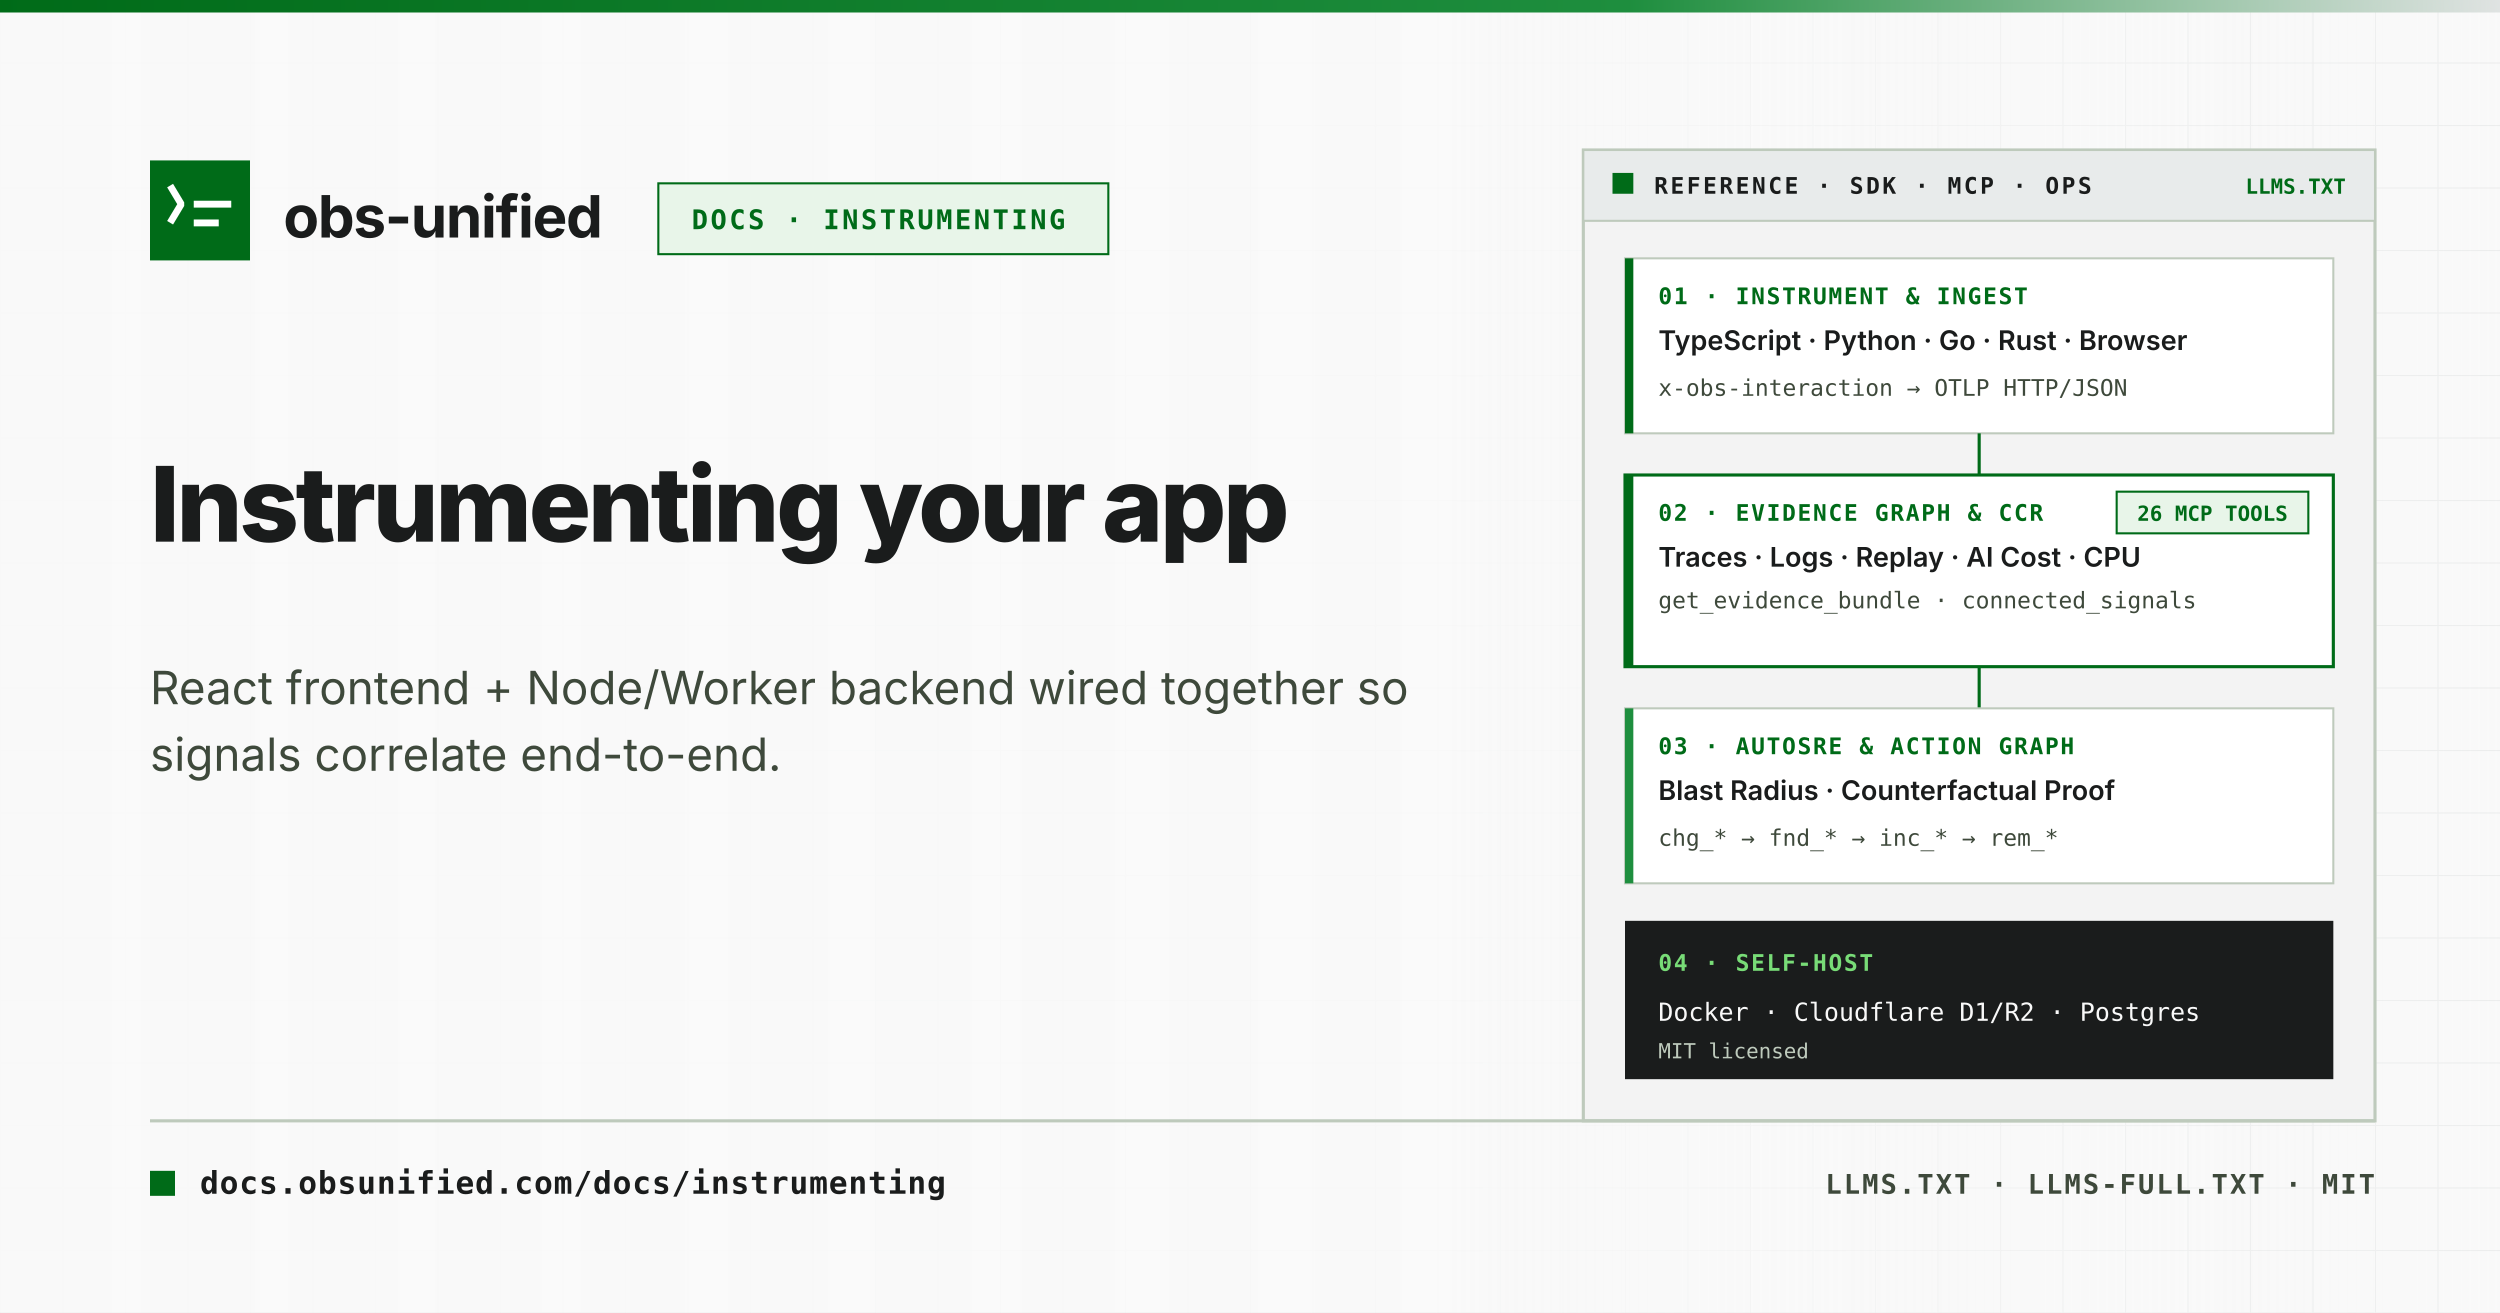
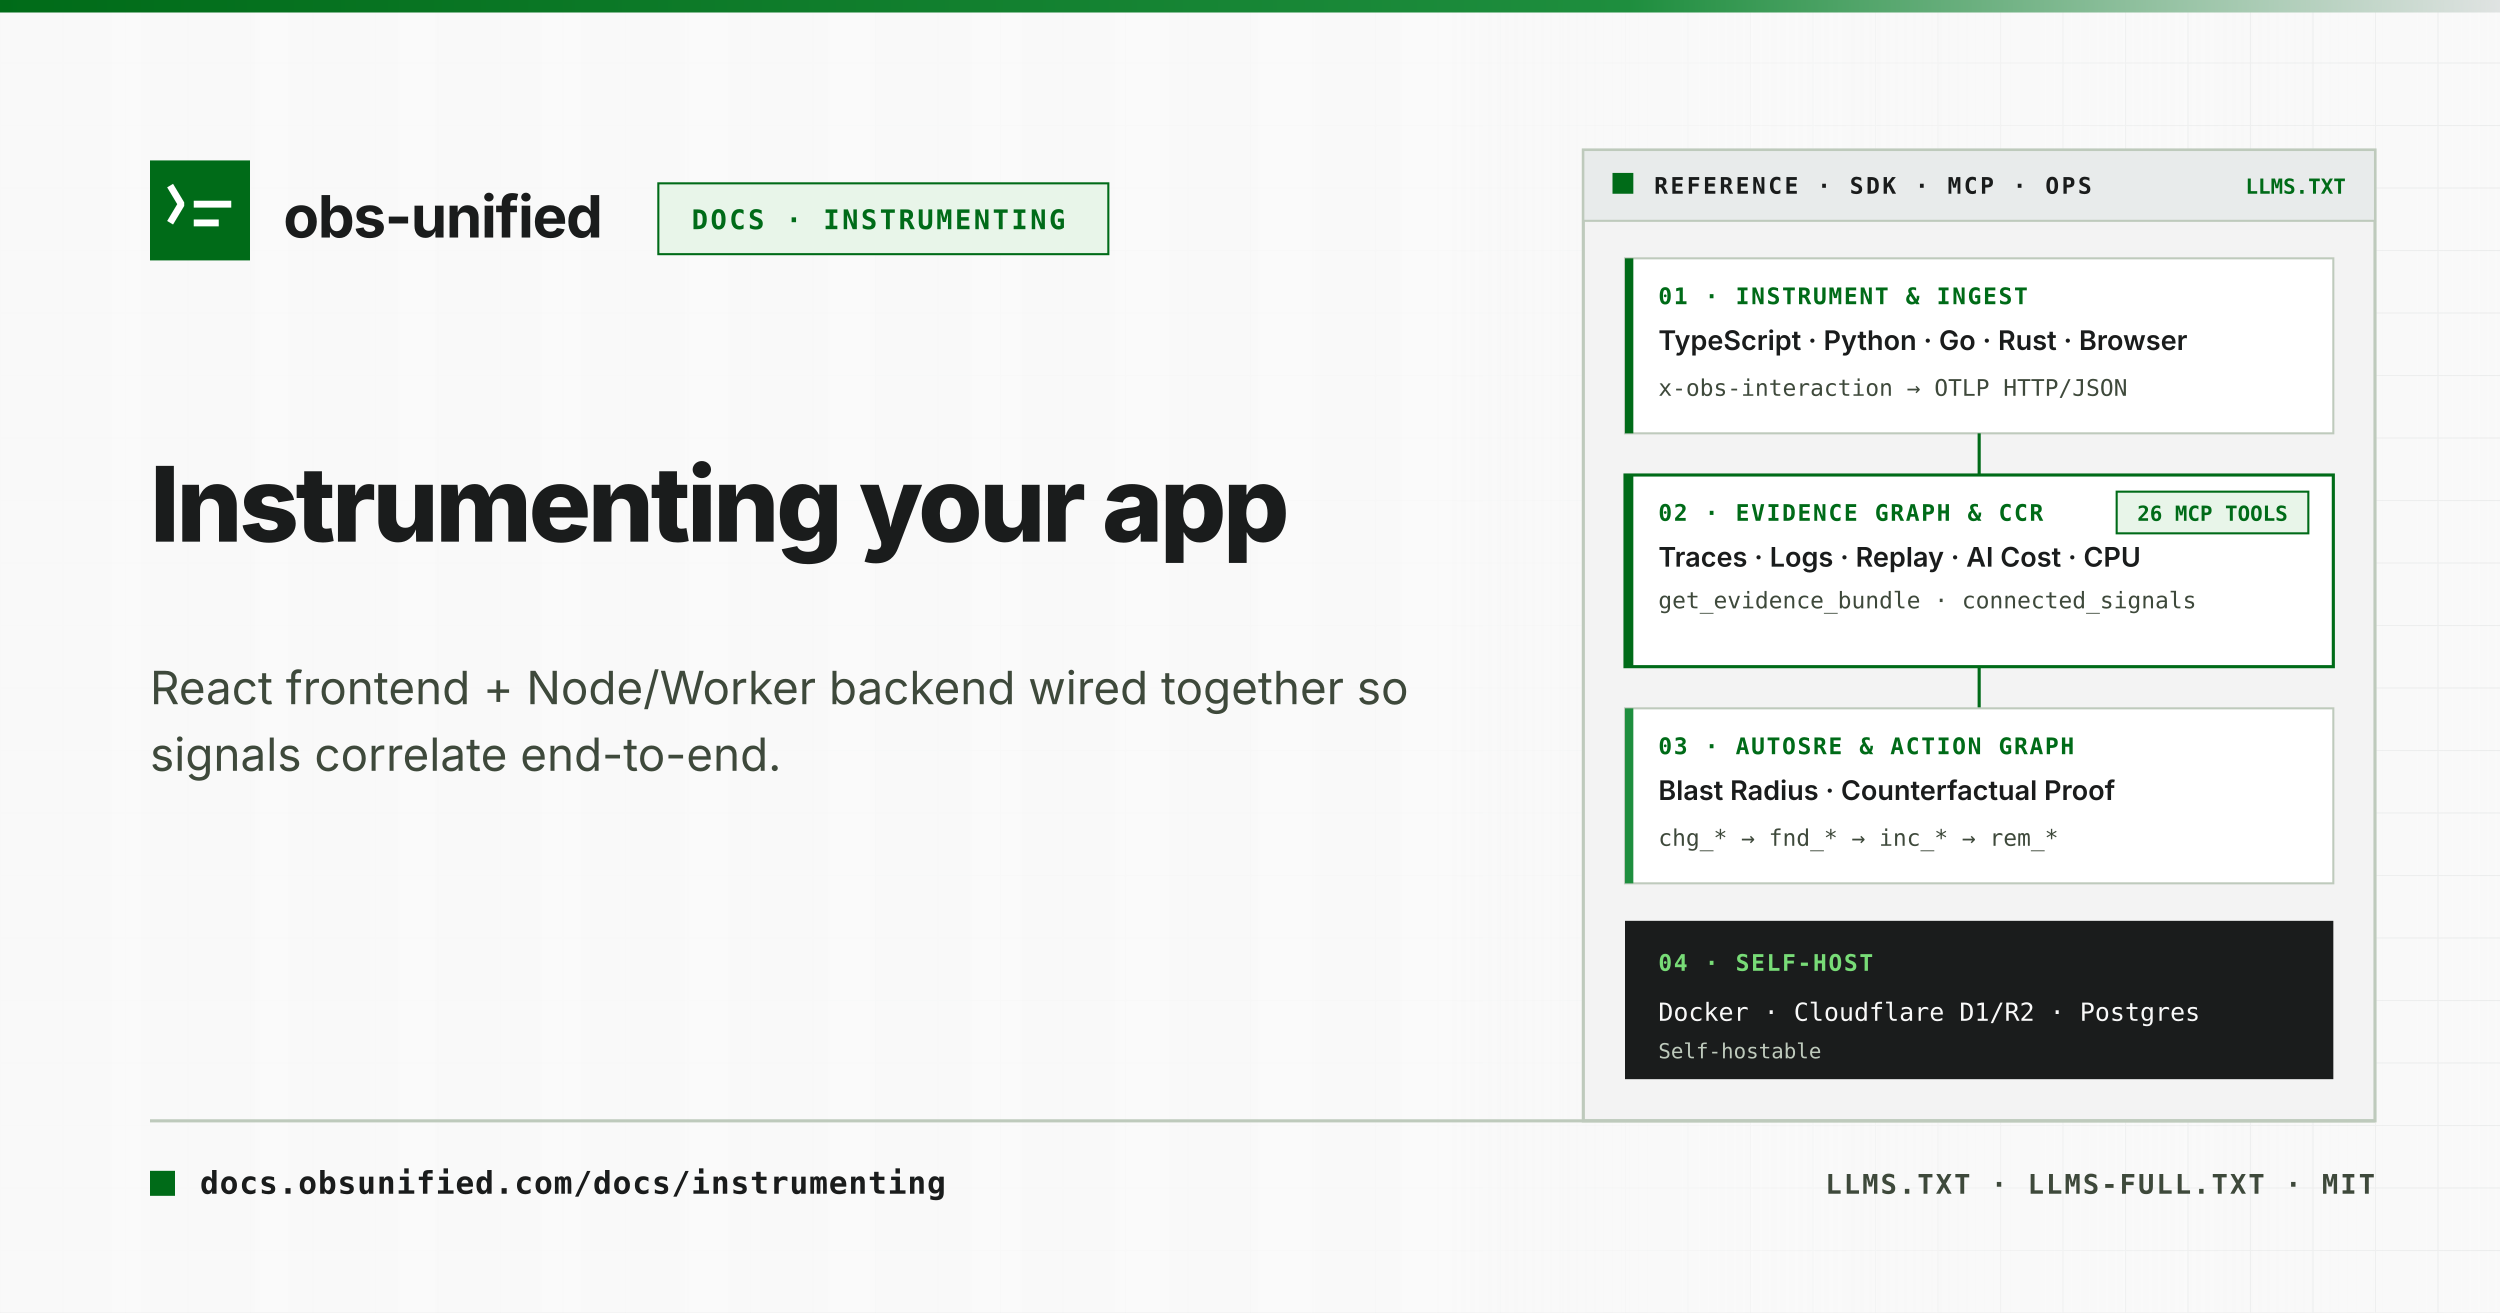
<svg xmlns="http://www.w3.org/2000/svg" viewBox="0 0 1200 630" width="1200" height="630" role="img" aria-label="Instrumenting your app — obs-unified documentation">
  <defs>
    <pattern id="grid" width="30" height="30" patternUnits="userSpaceOnUse">
      <path d="M 30 0 L 0 0 0 30" fill="none" stroke="#E2E4E4" stroke-width="1" />
    </pattern>
    <linearGradient id="surfaceFade" x1="0" y1="0" x2="1" y2="0">
      <stop offset="0%" stop-color="#F9F9F9" stop-opacity="0.97" />
      <stop offset="58%" stop-color="#F9F9F9" stop-opacity="0.93" />
      <stop offset="100%" stop-color="#F9F9F9" stop-opacity="0.45" />
    </linearGradient>
    <linearGradient id="accentBar" x1="0" y1="0" x2="1" y2="0">
      <stop offset="0%" stop-color="#006B18" />
      <stop offset="65%" stop-color="#1E8E3E" />
      <stop offset="100%" stop-color="#E2E4E4" />
    </linearGradient>
  </defs>
  <rect width="1200" height="630" fill="#F9F9F9" />
  <rect width="1200" height="630" fill="url(#grid)" />
  <rect width="1200" height="630" fill="url(#surfaceFade)" />
  <rect x="0" y="0" width="1200" height="6" fill="url(#accentBar)" />
  <g transform="translate(760, 72)">
    <rect x="0" y="0" width="380" height="466" fill="#F3F3F3" stroke="#BECABC" stroke-width="1.5" />
    <rect x="0" y="0" width="380" height="34" fill="#E8EBEB" stroke="#BECABC" stroke-width="1" />
    <rect x="14" y="11" width="10" height="10" fill="#006B18" />
    <text x="34" y="21" font-family="'JetBrains Mono', 'SFMono-Regular', Menlo, monospace" font-size="11" font-weight="700" fill="#1A1C1C" letter-spacing="1.2">REFERENCE · SDK · MCP · OPS</text>
    <text x="366" y="21" text-anchor="end" font-family="'JetBrains Mono', 'SFMono-Regular', Menlo, monospace" font-size="10" font-weight="600" fill="#006B18">LLMS.TXT</text>
    <rect x="20" y="52" width="340" height="84" fill="#FFFFFF" stroke="#BECABC" stroke-width="1" />
    <rect x="20" y="52" width="4" height="84" fill="#006B18" />
    <text x="36" y="74" font-family="'JetBrains Mono', 'SFMono-Regular', Menlo, monospace" font-size="11" font-weight="700" fill="#006B18" letter-spacing="0.8">01 · INSTRUMENT &amp; INGEST</text>
    <text x="36" y="96" font-family="'Inter', -apple-system, sans-serif" font-size="13" font-weight="600" fill="#1A1C1C">TypeScript · Python · Go · Rust · Browser</text>
    <text x="36" y="118" font-family="'JetBrains Mono', 'SFMono-Regular', Menlo, monospace" font-size="11" font-weight="500" fill="#3E493B">x-obs-interaction → OTLP HTTP/JSON</text>
    <line x1="190" y1="136" x2="190" y2="156" stroke="#006B18" stroke-width="1.5" />
    <rect x="20" y="156" width="340" height="92" fill="#FFFFFF" stroke="#006B18" stroke-width="1.5" />
    <rect x="20" y="156" width="4" height="92" fill="#006B18" />
    <text x="36" y="178" font-family="'JetBrains Mono', 'SFMono-Regular', Menlo, monospace" font-size="11" font-weight="700" fill="#006B18" letter-spacing="0.8">02 · EVIDENCE GRAPH &amp; CCR</text>
    <text x="36" y="200" font-family="'Inter', -apple-system, sans-serif" font-size="13" font-weight="600" fill="#1A1C1C">Traces · Logs · Replay · AI Cost · CPU</text>
    <text x="36" y="220" font-family="'JetBrains Mono', 'SFMono-Regular', Menlo, monospace" font-size="11" font-weight="500" fill="#3E493B">get_evidence_bundle · connected_signals</text>
    <rect x="256" y="164" width="92" height="20" fill="#E8F5E9" stroke="#006B18" stroke-width="1" />
    <text x="302" y="178" text-anchor="middle" font-family="'JetBrains Mono', 'SFMono-Regular', Menlo, monospace" font-size="10" font-weight="700" fill="#006B18">26 MCP TOOLS</text>
    <line x1="190" y1="248" x2="190" y2="268" stroke="#006B18" stroke-width="1.5" />
    <rect x="20" y="268" width="340" height="84" fill="#FFFFFF" stroke="#BECABC" stroke-width="1" />
    <rect x="20" y="268" width="4" height="84" fill="#1E8E3E" />
    <text x="36" y="290" font-family="'JetBrains Mono', 'SFMono-Regular', Menlo, monospace" font-size="11" font-weight="700" fill="#006B18" letter-spacing="0.8">03 · AUTOSRE &amp; ACTION GRAPH</text>
    <text x="36" y="312" font-family="'Inter', -apple-system, sans-serif" font-size="13" font-weight="600" fill="#1A1C1C">Blast Radius · Counterfactual Proof</text>
    <text x="36" y="334" font-family="'JetBrains Mono', 'SFMono-Regular', Menlo, monospace" font-size="11" font-weight="500" fill="#3E493B">chg_* → fnd_* → inc_* → rem_*</text>
    <rect x="20" y="370" width="340" height="76" fill="#1A1C1C" />
    <text x="36" y="394" font-family="'JetBrains Mono', 'SFMono-Regular', Menlo, monospace" font-size="11" font-weight="700" fill="#78DC77" letter-spacing="0.8">04 · SELF-HOST</text>
    <text x="36" y="418" font-family="'JetBrains Mono', 'SFMono-Regular', Menlo, monospace" font-size="12" font-weight="500" fill="#F9F9F9">Docker · Cloudflare D1/R2 · Postgres</text>
-     <text x="36" y="436" font-family="'JetBrains Mono', 'SFMono-Regular', Menlo, monospace" font-size="10" font-weight="500" fill="#BECABC">MIT licensed</text>
+     <text x="36" y="436" font-family="'JetBrains Mono', 'SFMono-Regular', Menlo, monospace" font-size="10" font-weight="500" fill="#BECABC">Self-hostable</text>
  </g>
  <g transform="translate(72, 72)">
    <g transform="translate(0, 5) scale(1.5)">
      <rect width="32" height="32" fill="#006B18" />
      <path d="M7 9 L10 14 L7 19" fill="none" stroke="#FFFFFF" stroke-width="2.2" stroke-linejoin="bevel" stroke-linecap="square" />
      <rect x="14" y="12.9" width="12" height="2.2" fill="#FFFFFF" />
      <rect x="14" y="18.9" width="8" height="2.2" fill="#FFFFFF" />
    </g>
    <text x="64" y="42" font-family="'Inter', -apple-system, BlinkMacSystemFont, 'Segoe UI', sans-serif" font-size="28" font-weight="700" fill="#1A1C1C" letter-spacing="-0.6">obs-unified</text>
    <rect x="244" y="16" width="216" height="34" fill="#E8F5E9" stroke="#006B18" stroke-width="1" />
    <text x="260" y="38" font-family="'JetBrains Mono', 'SFMono-Regular', Menlo, monospace" font-size="13" font-weight="700" fill="#006B18" letter-spacing="1.2">DOCS · INSTRUMENTING</text>
  </g>
  <text x="72" y="260" font-family="'Inter', -apple-system, BlinkMacSystemFont, 'Segoe UI', sans-serif" font-size="50" font-weight="800" fill="#1A1C1C" letter-spacing="-1.6">Instrumenting your app</text>
  <text x="72" y="338" font-family="'Inter', -apple-system, BlinkMacSystemFont, 'Segoe UI', sans-serif" font-size="22" font-weight="400" fill="#3E493B">React frontend + Node/Worker backend wired together so</text>
  <text x="72" y="370" font-family="'Inter', -apple-system, BlinkMacSystemFont, 'Segoe UI', sans-serif" font-size="22" font-weight="400" fill="#3E493B">signals correlate end-to-end.</text>
  <line x1="72" y1="538" x2="1140" y2="538" stroke="#BECABC" stroke-width="1.5" />
  <rect x="72" y="562" width="12" height="12" fill="#006B18" />
  <text x="96" y="573" font-family="'JetBrains Mono', 'SFMono-Regular', Menlo, monospace" font-size="15" font-weight="700" fill="#1A1C1C" letter-spacing="0.4">docs.obsunified.com/docs/instrumenting</text>
  <text x="1140" y="573" text-anchor="end" font-family="'JetBrains Mono', 'SFMono-Regular', Menlo, monospace" font-size="13" font-weight="600" fill="#3E493B" letter-spacing="1">LLMS.TXT · LLMS-FULL.TXT · MIT</text>
</svg>
